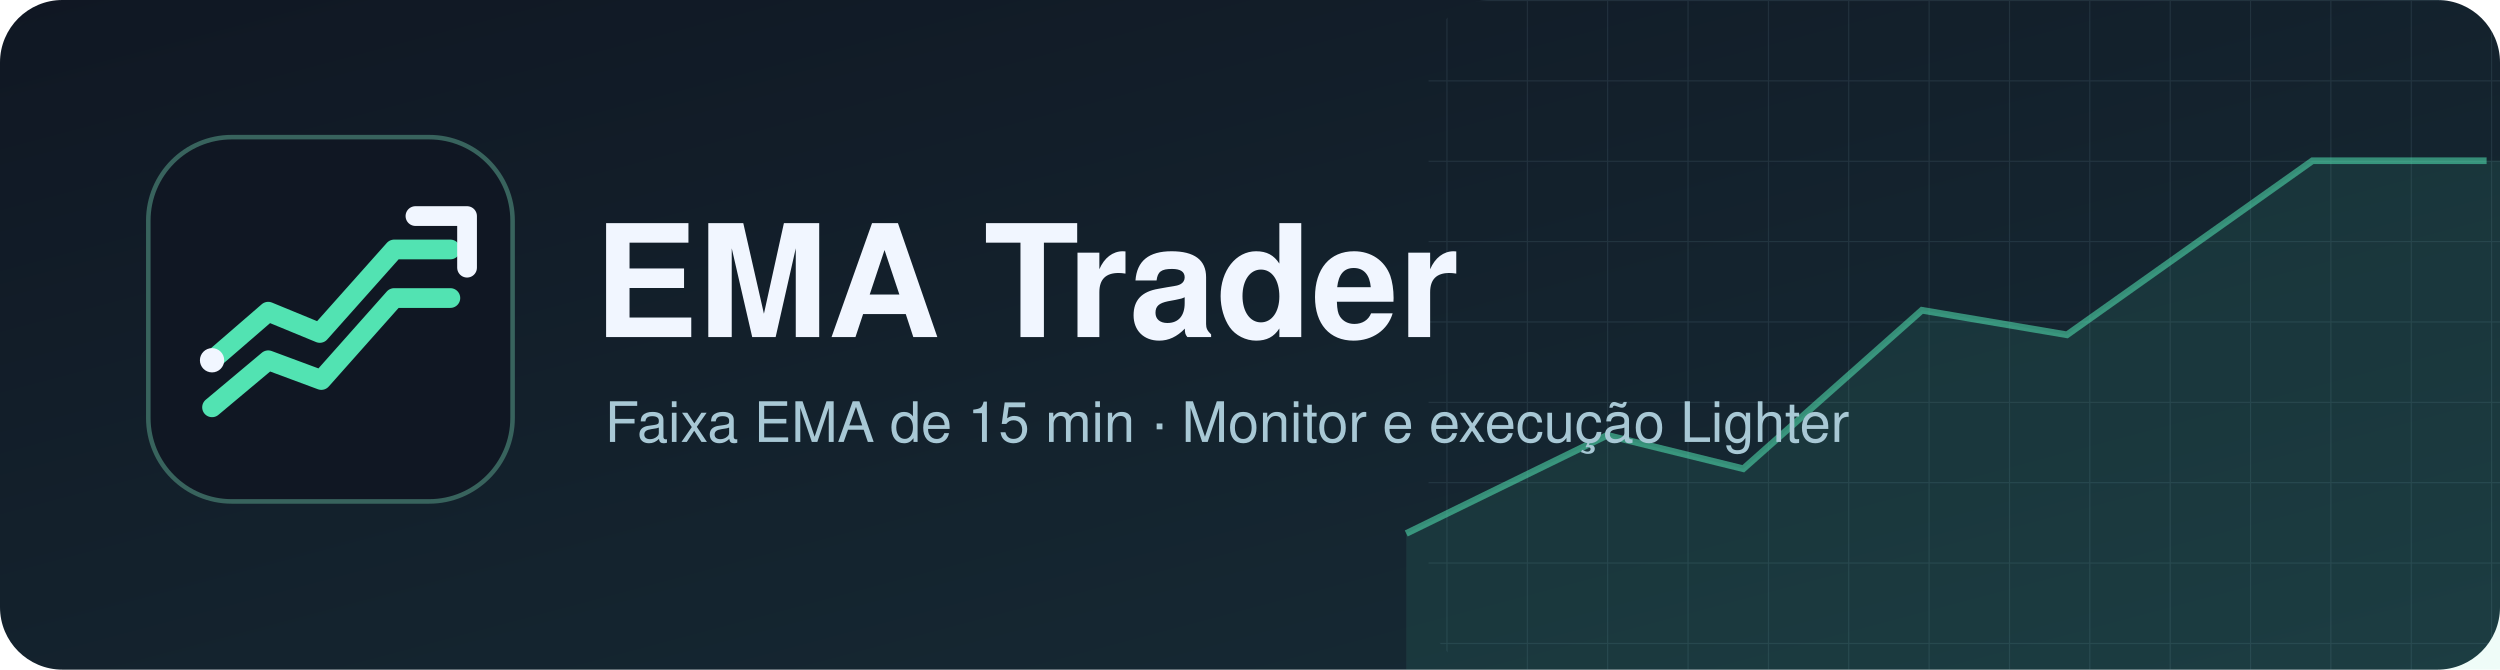
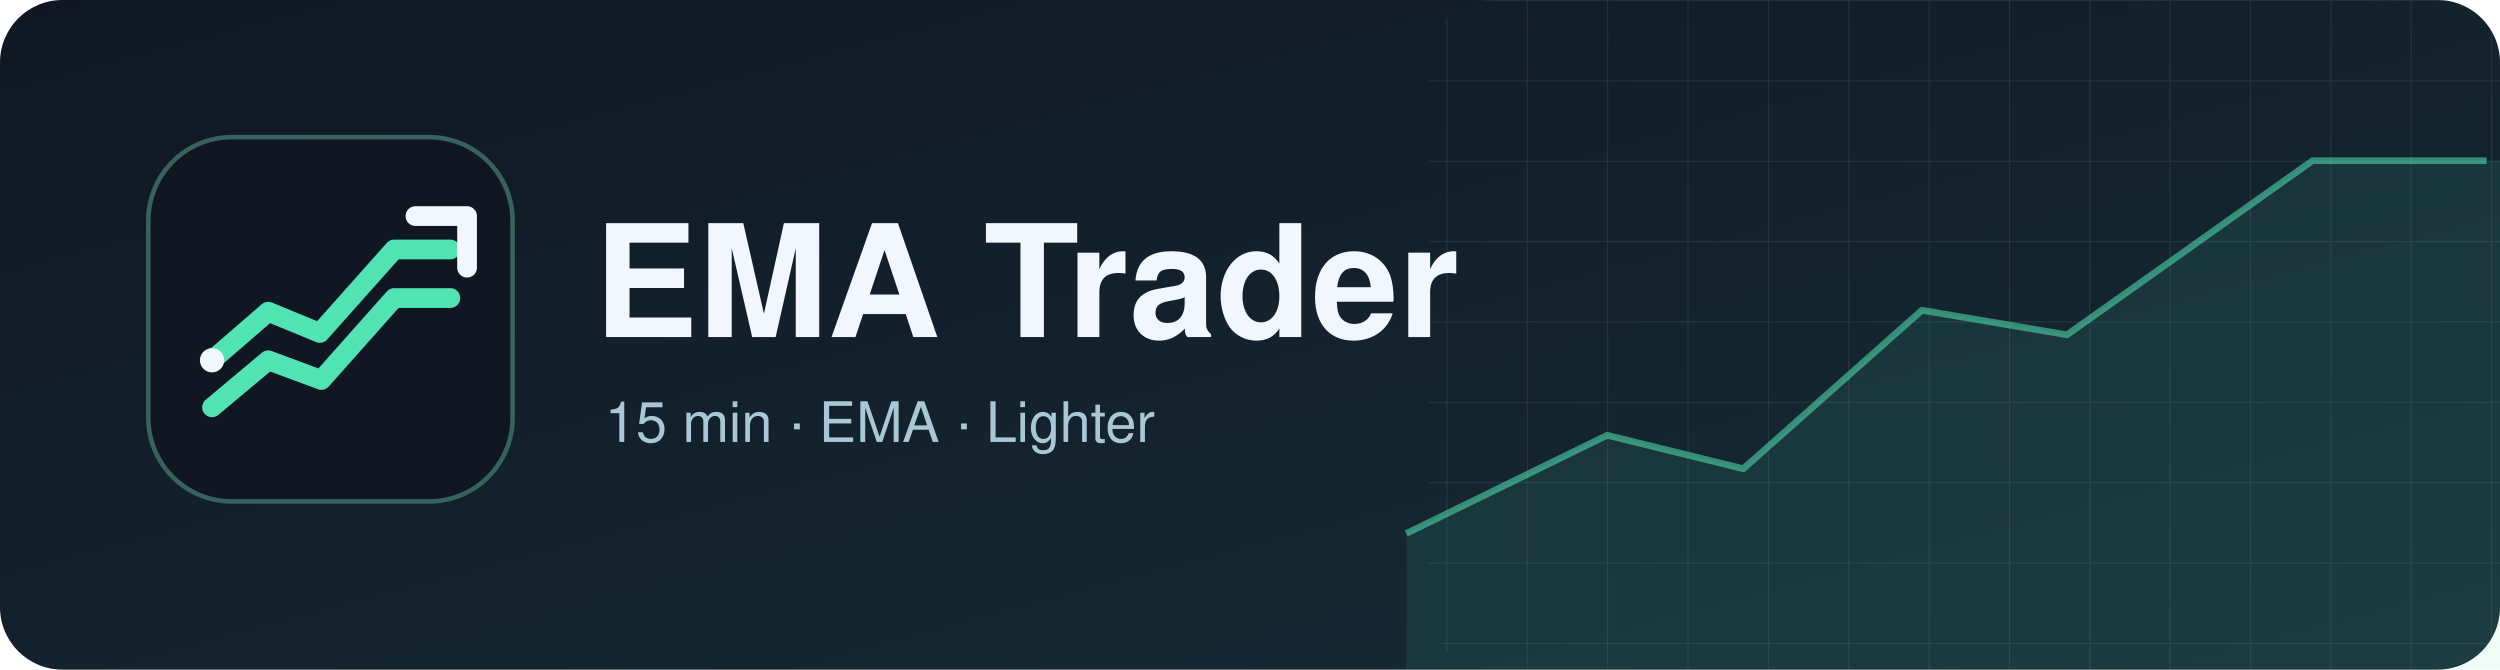
<svg xmlns="http://www.w3.org/2000/svg" viewBox="0 0 1120 300" role="img" aria-labelledby="title desc">
  <defs>
    <linearGradient id="back" x2="1" y2="1">
      <stop stop-color="#101723" />
      <stop offset="1" stop-color="#172d37" />
    </linearGradient>
    <pattern id="grid" width="36" height="36" patternUnits="userSpaceOnUse">
      <path d="M36 0H0V36" stroke="#87acbb" stroke-opacity=".13" fill="none" />
    </pattern>
  </defs>
  <rect width="1120" height="300" rx="28" fill="url(#back)" />
  <rect x="640" width="480" height="300" rx="28" fill="url(#grid)" />
  <path d="M630 239 720 195 781 210 861 139 926 150 1036 72 1120 72V300H630Z" fill="#52e3b2" opacity=".09" />
  <path d="M630 239 720 195 781 210 861 139 926 150 1036 72 1114 72" fill="none" stroke="#52e3b2" stroke-width="3" opacity=".55" />
  <g transform="translate(61 56) scale(.68)">
    <rect x="8" y="8" width="240" height="240" rx="55" fill="#101723" stroke="#38635d" stroke-width="3" />
    <path d="M50 155 87 123 121 137 170 82 207 82M50 186 87 155 122 168 170 114 207 114" fill="none" stroke="#52e3b2" stroke-width="13" stroke-linecap="round" stroke-linejoin="round" />
    <path d="M184 60H218V94" fill="none" stroke="#f1f6ff" stroke-width="13" stroke-linecap="round" stroke-linejoin="round" />
    <circle cx="50" cy="155" r="8" fill="#f1f6ff" />
  </g>
  <text x="266" y="151" fill="#f1f6ff" font-size="70" font-weight="700" font-family="Segoe UI, Helvetica, Arial, sans-serif">EMA Trader</text>
-   <text x="271" y="198" fill="#a8c8d5" font-size="25" font-family="Segoe UI, Helvetica, Arial, sans-serif">Faixa EMA de 15 min · Monitor e execução Lighter</text>
+   <text x="271" y="198" fill="#a8c8d5" font-size="25" font-family="Segoe UI, Helvetica, Arial, sans-serif">15 min · EMA · Lighter</text>
</svg>
